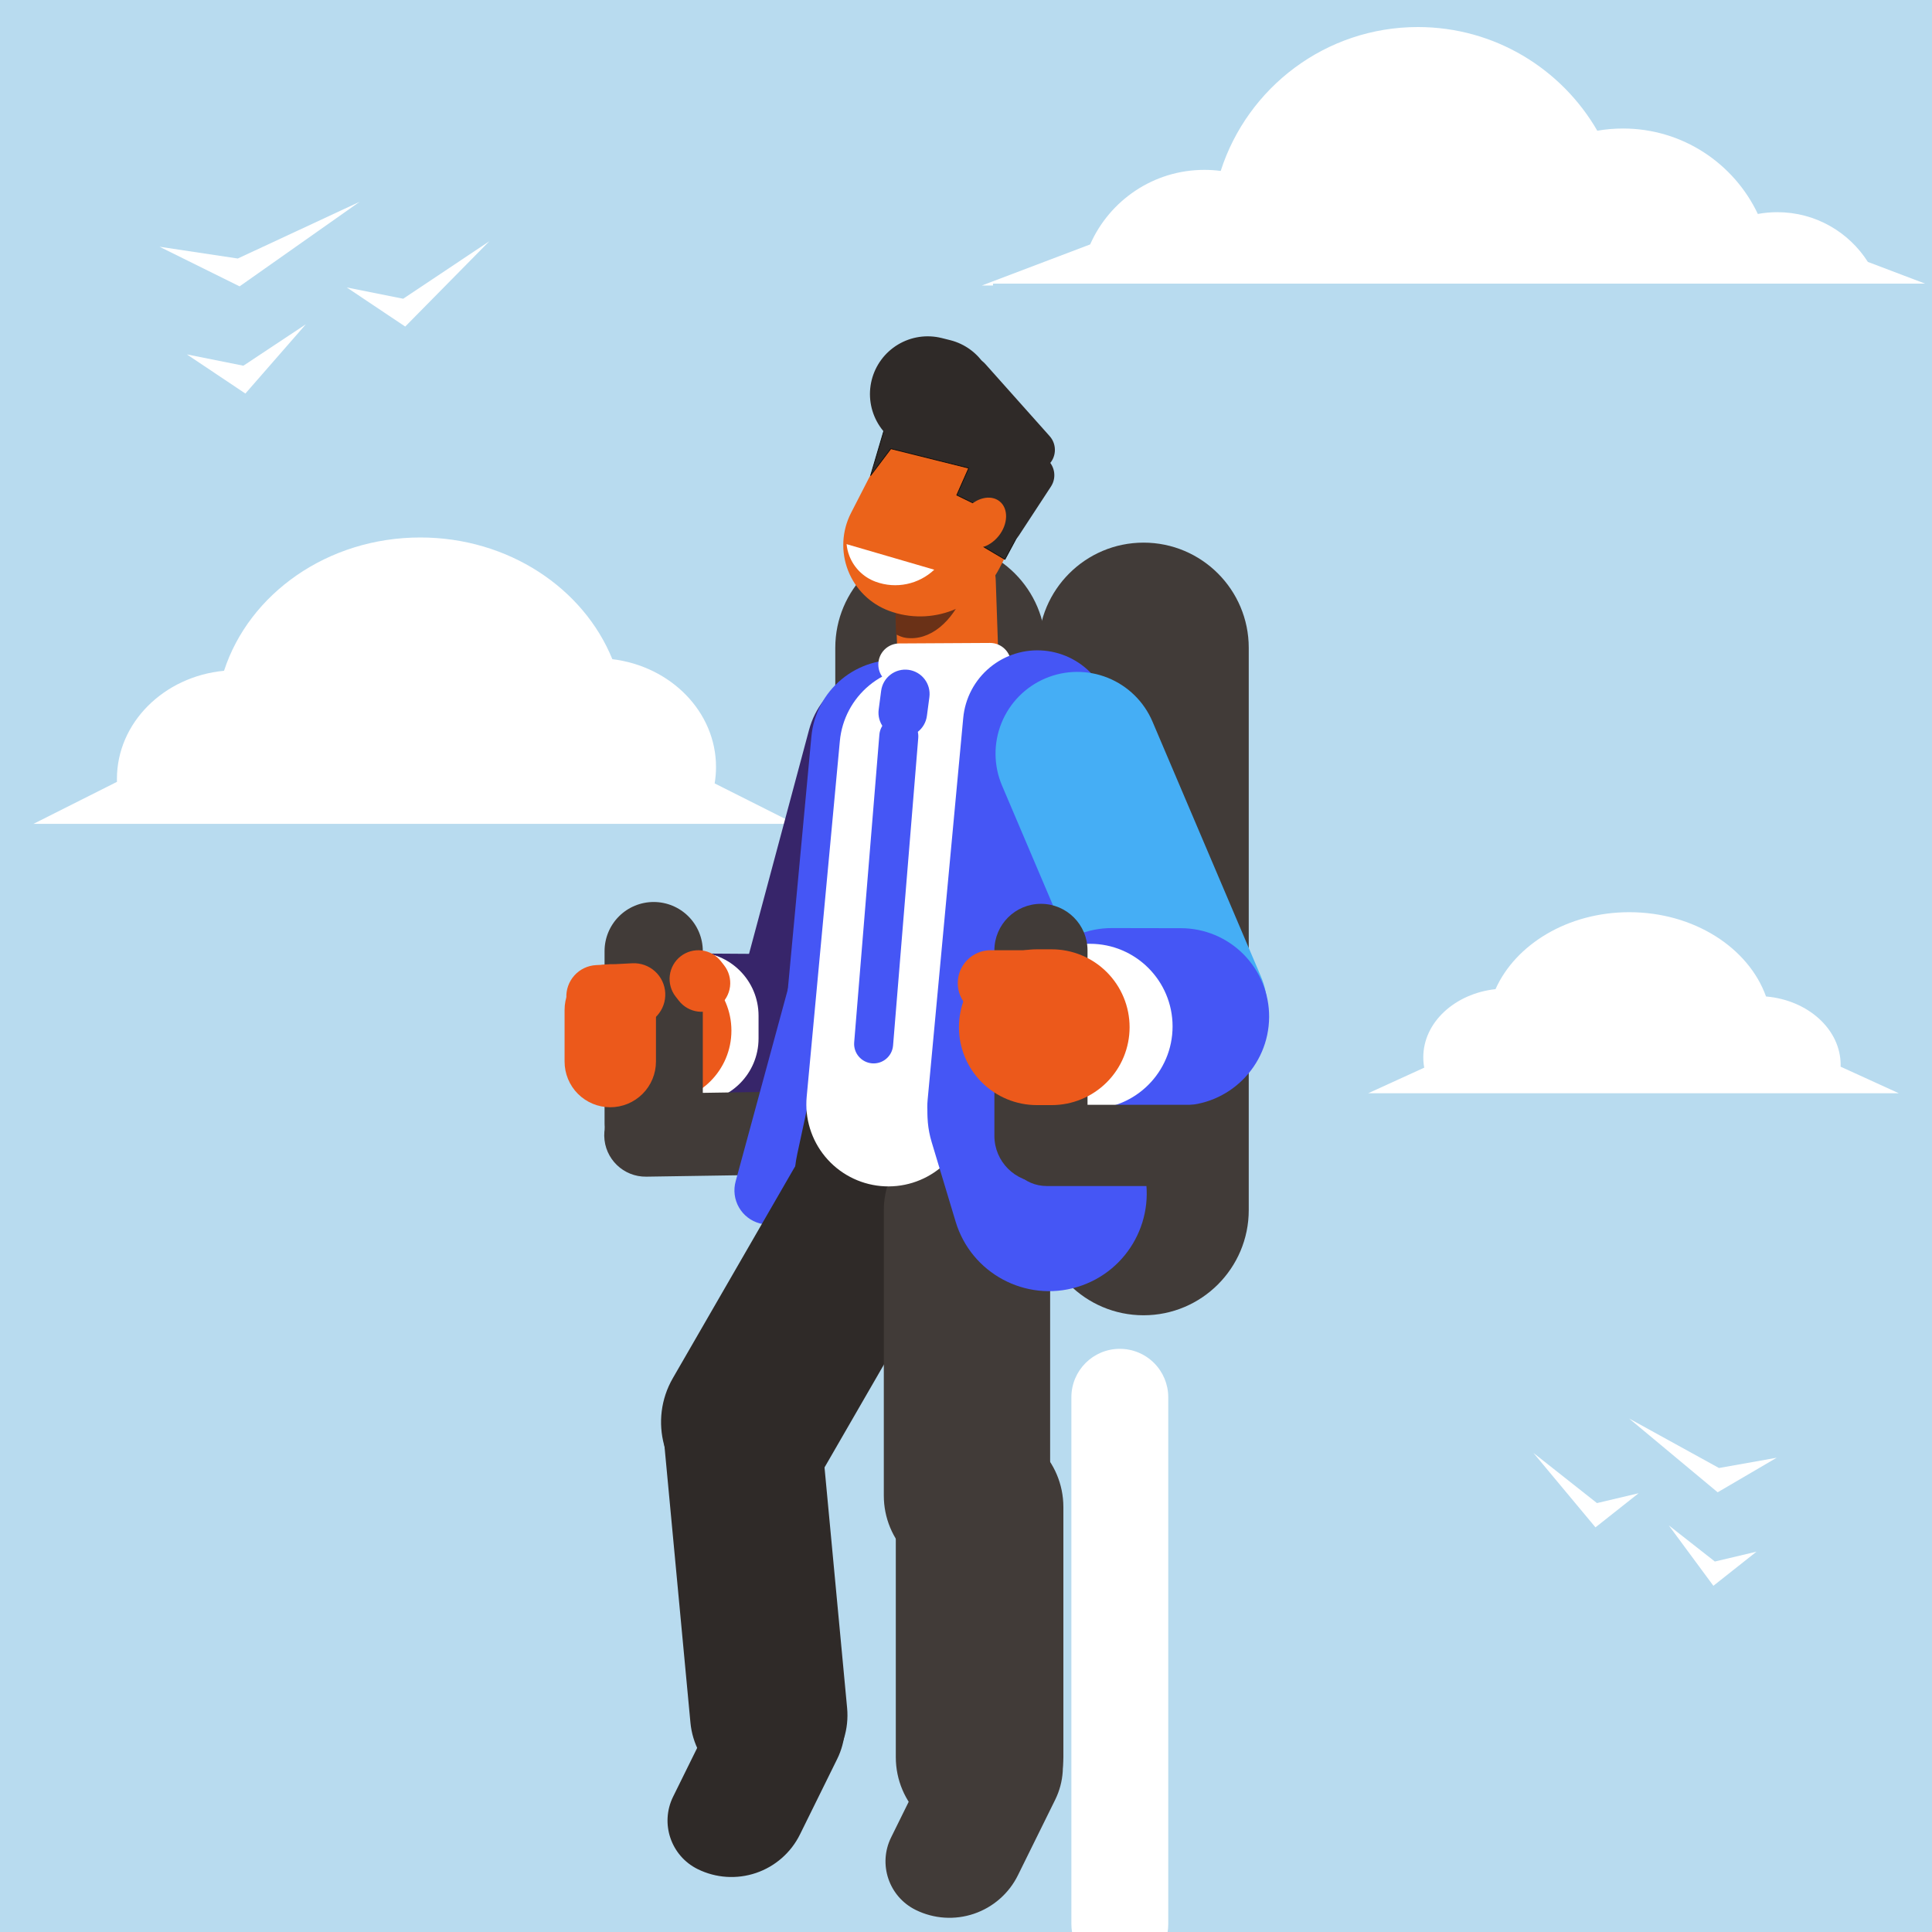
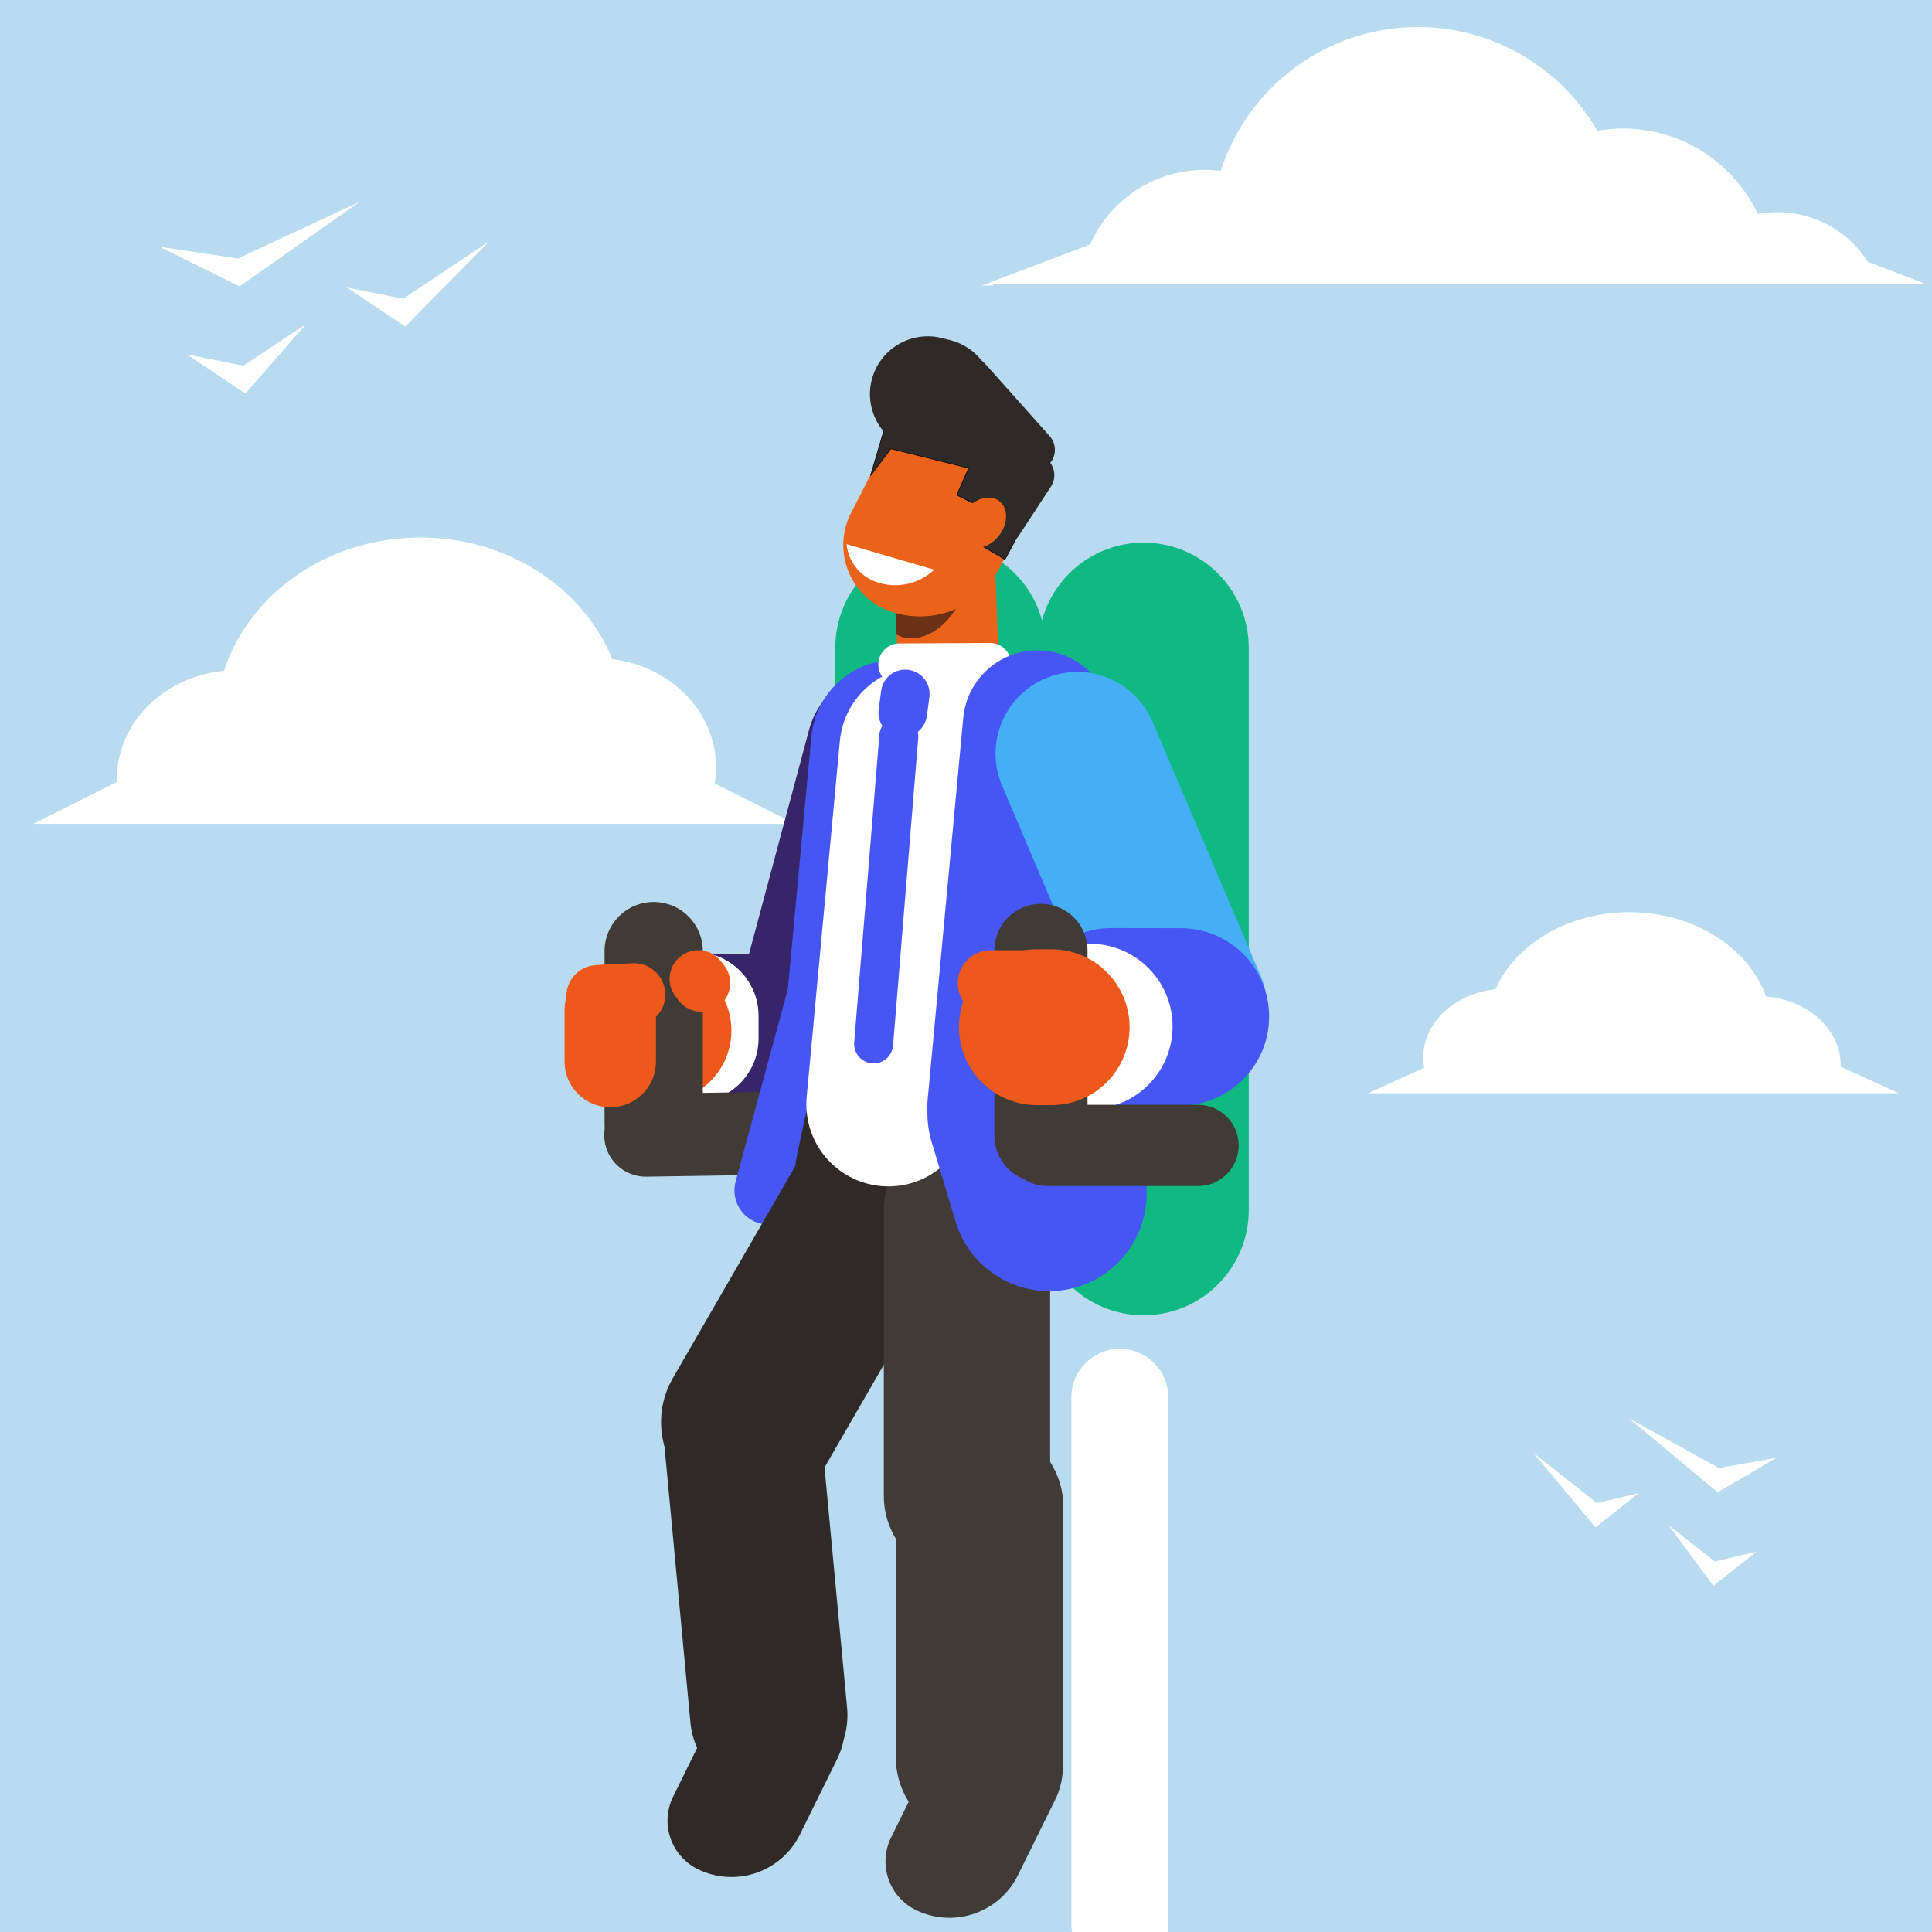
<svg xmlns="http://www.w3.org/2000/svg" version="1.1" id="svg1" width="664.973" height="664.973" viewBox="0 0 664.973 664.973">
  <defs id="defs1" />
  <g id="g1">
    <path id="path2" d="M 664.973,-0.004 H 0 V 664.972 H 664.973 V -0.004" style="fill:#b8dbef;fill-opacity:1;fill-rule:evenodd;stroke:none;stroke-width:0.133" />
    <path id="path3" d="M 54.913,84.927 82.465,98.561 123.794,69.449 81.839,88.98 54.913,84.927" style="fill:#ffffff;fill-opacity:1;fill-rule:evenodd;stroke:none;stroke-width:0.133" />
    <path id="path4" d="M 119.347,98.935 139.471,112.397 168.424,83.033 138.783,102.82 119.347,98.935" style="fill:#ffffff;fill-opacity:1;fill-rule:evenodd;stroke:none;stroke-width:0.133" />
    <path id="path5" d="M 64.331,121.989 84.456,135.452 105.269,111.615 83.768,125.876 64.331,121.989" style="fill:#ffffff;fill-opacity:1;fill-rule:evenodd;stroke:none;stroke-width:0.133" />
    <path id="path6" d="m 611.52,501.736 -20.324,11.895 -30.484,-25.399 30.947,17.04 19.861,-3.536" style="fill:#ffffff;fill-opacity:1;fill-rule:evenodd;stroke:none;stroke-width:0.133" />
    <path id="path7" d="m 563.992,513.956 -14.845,11.745 -21.355,-25.617 21.863,17.261 14.337,-3.389" style="fill:#ffffff;fill-opacity:1;fill-rule:evenodd;stroke:none;stroke-width:0.133" />
    <path id="path8" d="m 604.573,534.069 -14.845,11.745 -15.352,-20.795 15.86,12.44 14.337,-3.391" style="fill:#ffffff;fill-opacity:1;fill-rule:evenodd;stroke:none;stroke-width:0.133" />
    <path id="path9" d="m 341.781,98.273 h -3.853 l 37.293,-14.147 c 6.657,-15.104 21.765,-25.659 39.323,-25.659 1.904,0 3.779,0.124 5.613,0.364 9.2,-28.713 36.127,-49.523 67.873,-49.523 26.377,0 49.424,14.363 61.741,35.685 2.872,-0.5 5.832,-0.761 8.851,-0.761 20.485,0 38.187,12.035 46.405,29.411 2.18,-0.401 4.428,-0.612 6.723,-0.612 13.091,0 24.599,6.829 31.153,17.119 l 19.669,7.461 h -320.792 v 0.661" style="fill:#ffffff;fill-opacity:1;fill-rule:evenodd;stroke:none;stroke-width:0.133" />
    <path id="path10" d="m 11.511,283.565 28.746,-14.461 c -0.01,-0.331 -0.015,-0.661 -0.015,-0.995 0,-19.343 16.167,-35.279 36.869,-37.233 8.62,-26.511 35.618,-45.88 67.554,-45.88 30.305,0 56.167,17.444 66.095,41.887 20.132,2.441 35.684,18.135 35.684,37.107 0,1.92 -0.159,3.804 -0.467,5.648 l 27.687,13.928 H 11.511" style="fill:#ffffff;fill-opacity:1;fill-rule:evenodd;stroke:none;stroke-width:0.133" />
    <path id="path11" d="m 653.545,376.283 -20.024,-9.141 c 0.007,-0.207 0.008,-0.419 0.008,-0.628 0,-12.228 -11.261,-22.303 -25.683,-23.539 -6.005,-16.76 -24.815,-29.007 -47.061,-29.007 -21.111,0 -39.127,11.029 -46.043,26.481 -14.025,1.544 -24.86,11.465 -24.86,23.459 0,1.213 0.112,2.407 0.325,3.571 l -19.288,8.804 h 182.625" style="fill:#ffffff;fill-opacity:1;fill-rule:evenodd;stroke:none;stroke-width:0.133" />
    <g id="g85">
      <path id="path14" d="m 2767.37,0.012 h 246.73 c 1.11,6.598 1.66,13.379 1.66,20.289 0,300.34 0,1059.739 0,1360.079 0,33.17 -13.17,64.97 -36.62,88.41 -23.45,23.45 -55.25,36.62 -88.41,36.62 -0.01,0 -0.01,0 -0.01,0 -69.05,0 -125.04,-55.97 -125.04,-125.03 0,-300.34 0,-1059.739 0,-1360.079 0,-6.84 0.57,-13.629 1.69,-20.289" style="fill:#ffffff;fill-opacity:1;fill-rule:evenodd;stroke:none" transform="matrix(0.1333333,0,0,-0.1333333,0,664.9733)" />
      <path id="path16" d="m 2501.65,2992.36 c 30.58,114.11 -37.13,231.38 -151.23,261.96 v 0 c -114.11,30.57 -231.39,-37.14 -261.96,-151.24 -48.97,-182.77 -120.06,-448.05 -169.03,-630.81 -30.57,-114.11 37.14,-231.39 151.24,-261.96 v 0 c 114.1,-30.57 231.39,37.14 261.96,151.24 48.97,182.76 120.05,448.05 169.02,630.81" style="fill:#37256a;fill-opacity:1;fill-rule:evenodd;stroke:none" transform="matrix(0.1333333,0,0,-0.1333333,0,664.9733)" />
      <path id="path17" d="m 2078.64,2144.32 c 104.86,-0.7 190.43,83.77 191.12,188.63 v 0 c 0.69,104.87 -83.76,190.44 -188.62,191.13 -86.96,0.57 -189.78,1.24 -276.73,1.82 -104.87,0.68 -190.44,-83.76 -191.12,-188.63 v -0.01 c -0.7,-104.87 83.77,-190.44 188.62,-191.13 86.95,-0.57 189.76,-1.25 276.73,-1.81" style="fill:#37256a;fill-opacity:1;fill-rule:evenodd;stroke:none" transform="matrix(0.1333333,0,0,-0.1333333,0,664.9733)" />
      <path id="path18" d="m 1793.87,2142.34 c 90.73,0 164.27,73.55 164.27,164.27 0,19.42 0,39.23 0,58.65 0,90.72 -73.54,164.28 -164.27,164.28 0,0 0,0 -0.02,0 -90.72,0 -164.27,-73.56 -164.27,-164.28 0,-19.42 0,-39.23 0,-58.65 0,-90.72 73.55,-164.27 164.27,-164.27 0.02,0 0.02,0 0.02,0" style="fill:#ffffff;fill-opacity:1;fill-rule:evenodd;stroke:none" transform="matrix(0.1333333,0,0,-0.1333333,0,664.9733)" />
      <path id="path19" d="m 1703.45,2142.22 c 101.97,0 184.63,82.66 184.63,184.64 v 0 c 0,101.96 -82.66,184.63 -184.63,184.63 -17.1,0 -34.41,0 -51.51,0 -101.97,0 -184.63,-82.67 -184.63,-184.63 v 0 c 0,-101.98 82.66,-184.64 184.63,-184.64 17.1,0 34.41,0 51.51,0" style="fill:#ec591b;fill-opacity:1;fill-rule:evenodd;stroke:none" transform="matrix(0.1333333,0,0,-0.1333333,0,664.9733)" />
      <path id="path20" d="m 1560.63,2087.33 c 0,-33.63 13.36,-65.85 37.14,-89.63 23.76,-23.79 56.02,-37.15 89.66,-37.15 v 0 c 33.61,0 65.87,13.36 89.65,37.15 23.78,23.78 37.14,56 37.14,89.63 0,126.16 0,318.62 0,444.77 0,33.61 -13.36,65.86 -37.14,89.65 -23.78,23.77 -56.04,37.13 -89.65,37.13 v 0 c -33.64,0 -65.9,-13.36 -89.66,-37.13 -23.78,-23.79 -37.14,-56.04 -37.14,-89.65 0,-126.15 0,-318.61 0,-444.77" style="fill:#413b38;fill-opacity:1;fill-rule:evenodd;stroke:none" transform="matrix(0.1333333,0,0,-0.1333333,0,664.9733)" />
      <path id="path21" d="m 1462.08,2411.07 c 1.09,-21.43 10.64,-41.55 26.56,-55.93 15.92,-14.39 36.9,-21.85 58.33,-20.77 29.87,1.53 63.73,3.23 93.61,4.74 21.42,1.09 41.54,10.64 55.93,26.56 14.37,15.91 21.85,36.89 20.77,58.33 v 0 c -1.09,21.43 -10.64,41.55 -26.55,55.93 -15.93,14.38 -36.91,21.85 -58.33,20.76 -29.89,-1.51 -63.74,-3.22 -93.63,-4.73 -21.43,-1.09 -41.53,-10.65 -55.92,-26.56 -14.39,-15.91 -21.85,-36.9 -20.77,-58.32 0,0 0,0 0,-0.01" style="fill:#ec591b;fill-opacity:1;fill-rule:evenodd;stroke:none" transform="matrix(0.1333333,0,0,-0.1333333,0,664.9733)" />
      <path id="path22" d="m 1752.47,2403.97 c 12.1,-15.51 29.86,-25.56 49.38,-27.97 19.5,-2.41 39.18,3.02 54.68,15.12 0,0.01 0.01,0.01 0.01,0.01 15.49,12.1 25.55,29.85 27.96,49.37 2.41,19.52 -3.04,39.18 -15.12,54.69 -2.78,3.54 -5.56,7.11 -8.33,10.66 -12.09,15.49 -29.84,25.55 -49.36,27.96 -19.51,2.41 -39.19,-3.04 -54.68,-15.12 -0.01,-0.02 -0.01,-0.02 -0.01,-0.02 -15.51,-12.09 -25.56,-29.84 -27.97,-49.35 -2.42,-19.52 3.03,-39.19 15.13,-54.7 2.76,-3.54 5.54,-7.11 8.31,-10.65" style="fill:#ec591b;fill-opacity:1;fill-rule:evenodd;stroke:none" transform="matrix(0.1333333,0,0,-0.1333333,0,664.9733)" />
      <path id="path23" d="m 2218.1,1958.3 c 59.1,0.93 106.29,49.58 105.38,108.68 v 0.02 c -0.92,59.11 -49.59,106.28 -108.69,105.37 -145.47,-2.24 -404.13,-6.24 -549.62,-8.48 -59.11,-0.92 -106.28,-49.57 -105.38,-108.68 v 0 c 0.92,-59.13 49.59,-106.3 108.7,-105.38 145.47,2.24 404.13,6.23 549.61,8.47" style="fill:#413b38;fill-opacity:1;fill-rule:evenodd;stroke:none" transform="matrix(0.1333333,0,0,-0.1333333,0,664.9733)" />
-       <path id="battery1" d="m 3223.54,3315.02 c 0,149.86 -121.66,271.52 -271.52,271.52 -149.85,0 -271.52,-121.66 -271.52,-271.52 V 1863.56 c 0,-149.88 121.67,-271.53 271.52,-271.53 149.86,0 271.52,121.65 271.52,271.53 v 1451.46" style="fill:#413b38;fill-opacity:1;fill-rule:evenodd;stroke:none" transform="matrix(0.1333333,0,0,-0.1333333,0,664.9733)" />
-       <path id="battery2" d="m 2699.26,3315.02 c 0,149.86 -121.66,271.52 -271.52,271.52 -149.85,0 -271.52,-121.66 -271.52,-271.52 V 1863.56 c 0,-149.88 121.67,-271.53 271.52,-271.53 149.86,0 271.52,121.65 271.52,271.53 v 1451.46" style="fill:#413b38;fill-opacity:1;fill-rule:evenodd;stroke:none" transform="matrix(0.1333333,0,0,-0.1333333,0,664.9733)" />
+       <g id="g86">
+         <path id="battery1" d="m 3223.54,3315.02 c 0,149.86 -121.66,271.52 -271.52,271.52 -149.85,0 -271.52,-121.66 -271.52,-271.52 V 1863.56 c 0,-149.88 121.67,-271.53 271.52,-271.53 149.86,0 271.52,121.65 271.52,271.53 v 1451.46" style="fill:#10b981;fill-opacity:1;fill-rule:evenodd;stroke:none" transform="matrix(0.1333333,0,0,-0.1333333,0,664.9733)" />
+         <path id="battery2" d="m 2699.26,3315.02 c 0,149.86 -121.66,271.52 -271.52,271.52 -149.85,0 -271.52,-121.66 -271.52,-271.52 V 1863.56 c 0,-149.88 121.67,-271.53 271.52,-271.53 149.86,0 271.52,121.65 271.52,271.53 v 1451.46" style="fill:#10b981;fill-opacity:1;fill-rule:evenodd;stroke:none" transform="matrix(0.1333333,0,0,-0.1333333,0,664.9733)" />
+       </g>
      <path id="path26" d="m 2245.36,2539.89 c 6.14,22.57 3.06,46.64 -8.56,66.94 -11.62,20.29 -30.81,35.13 -53.38,41.26 0,0 0,0 -0.01,0 -22.56,6.13 -46.64,3.03 -66.93,-8.57 -20.28,-11.62 -35.13,-30.83 -41.25,-53.39 -42.73,-157.2 -133.56,-491.46 -176.28,-648.67 -6.14,-22.56 -3.04,-46.63 8.56,-66.92 11.63,-20.29 30.83,-35.13 53.39,-41.26 0,-0.01 0,-0.01 0,-0.01 22.56,-6.12 46.64,-3.05 66.93,8.57 20.29,11.62 35.13,30.82 41.27,53.38 42.71,157.22 133.55,491.47 176.26,648.67" style="fill:#4556f5;fill-opacity:1;fill-rule:evenodd;stroke:none" transform="matrix(0.1333333,0,0,-0.1333333,0,664.9733)" />
      <path id="path27" d="m 2442.15,1742.61 c 62.73,108.65 25.51,247.59 -83.15,310.31 v 0 c -108.64,62.73 -247.57,25.5 -310.31,-83.14 -91.69,-158.81 -220.06,-381.19 -311.76,-539.99 -62.73,-108.67 -25.5,-247.59 83.14,-310.32 0,-0.01 0,-0.01 0.01,-0.01 108.65,-62.72 247.58,-25.49 310.31,83.15 91.69,158.82 220.07,381.19 311.76,540" style="fill:#2f2a28;fill-opacity:1;fill-rule:evenodd;stroke:none" transform="matrix(0.1333333,0,0,-0.1333333,0,664.9733)" />
      <path id="path28" d="m 2116.31,1328.18 c -5.04,53.63 -31.17,103.07 -72.65,137.42 -41.49,34.36 -94.91,50.83 -148.56,45.8 v 0 c -53.63,-5.03 -103.06,-31.17 -137.42,-72.66 -34.36,-41.49 -50.82,-94.92 -45.79,-148.55 19.79,-210.75 50.62,-539.042 70.42,-749.788 5.04,-53.632 31.18,-103.05 72.66,-137.41 41.48,-34.383 94.92,-50.844 148.54,-45.812 0.02,0 0.02,0 0.02,0 53.63,5.05 103.05,31.179 137.41,72.66 34.36,41.492 50.84,94.93 45.81,148.551 -19.8,210.738 -50.65,539.049 -70.44,749.789" style="fill:#2f2a28;fill-opacity:1;fill-rule:evenodd;stroke:none" transform="matrix(0.1333333,0,0,-0.1333333,0,664.9733)" />
      <path id="path29" d="m 2512.56,2433.93 c -91.9,19.83 -187.9,2.34 -266.9,-48.6 -79,-50.94 -134.52,-131.18 -154.36,-223.08 -10.93,-50.61 -22.18,-102.73 -33.1,-153.33 -19.83,-91.89 -2.37,-187.9 48.58,-266.91 50.95,-78.99 131.2,-134.53 223.09,-154.36 v 0 c 91.9,-19.84 187.89,-2.35 266.9,48.6 79,50.95 134.53,131.18 154.37,223.08 10.92,50.6 22.18,102.73 33.1,153.33 19.83,91.88 2.35,187.9 -48.6,266.91 -50.94,79 -131.2,134.52 -223.07,154.36 -0.01,0 -0.01,0 -0.01,0" style="fill:#2f2a28;fill-opacity:1;fill-rule:evenodd;stroke:none" transform="matrix(0.1333333,0,0,-0.1333333,0,664.9733)" />
      <path id="path30" d="m 2710.82,1863.62 c 0,56.94 -22.62,111.54 -62.87,151.78 -40.25,40.26 -94.85,62.87 -151.8,62.87 v 0 c -56.92,0 -111.53,-22.61 -151.77,-62.87 -40.26,-40.24 -62.88,-94.84 -62.88,-151.78 0,-209.84 0,-527.54 0,-737.38 0,-56.93 22.62,-111.53 62.88,-151.791 40.24,-40.258 94.85,-62.879 151.77,-62.879 v 0 c 56.95,0 111.55,22.621 151.8,62.879 40.25,40.261 62.87,94.861 62.87,151.791 0,209.84 0,527.54 0,737.38" style="fill:#413b38;fill-opacity:1;fill-rule:evenodd;stroke:none" transform="matrix(0.1333333,0,0,-0.1333333,0,664.9733)" />
      <path id="path31" d="m 2745.03,1096.71 c 0,119.47 -96.84,216.31 -216.29,216.31 h -0.01 c -119.46,0 -216.29,-96.84 -216.29,-216.31 0,-187.569 0,-457.671 0,-645.241 0,-119.469 96.83,-216.297 216.29,-216.297 h 0.01 c 119.45,0 216.29,96.828 216.29,216.297 0,187.57 0,457.672 0,645.241" style="fill:#413b38;fill-opacity:1;fill-rule:evenodd;stroke:none" transform="matrix(0.1333333,0,0,-0.1333333,0,664.9733)" />
      <path id="path32" d="m 2723.89,341.449 c 22.6,45.832 26.08,98.77 9.67,147.153 -16.42,48.41 -51.39,88.289 -97.22,110.898 -67.59,33.352 -129.23,63.77 -129.23,63.77 0,0 -127.51,-258.438 -206.83,-419.211 -34.13,-69.18 -5.71,-152.93 63.46,-187.047 0,-0.012 0,-0.012 0,-0.012 46.88,-23.121 101.04,-26.691 150.53,-9.898 49.52,16.801 90.33,52.57 113.45,99.449 30.84,62.519 65.49,132.719 96.17,194.898" style="fill:#413b38;fill-opacity:1;fill-rule:evenodd;stroke:none" transform="matrix(0.1333333,0,0,-0.1333333,0,664.9733)" />
      <path id="path33" d="m 2161.21,446.762 c 22.6,45.82 26.09,98.75 9.67,147.14 -16.41,48.399 -51.39,88.289 -97.21,110.899 -67.59,33.359 -129.24,63.769 -129.24,63.769 0,0 -127.51,-258.429 -206.83,-419.211 -34.12,-69.179 -5.72,-152.918 63.45,-187.05 v 0 c 46.89,-23.149 101.05,-26.7 150.56,-9.911 49.49,16.793 90.3,52.571 113.44,99.454 30.84,62.519 65.48,132.707 96.16,194.91" style="fill:#2f2a28;fill-opacity:1;fill-rule:evenodd;stroke:none" transform="matrix(0.1333333,0,0,-0.1333333,0,664.9733)" />
      <path id="path34" d="m 2528.26,3045.82 c 5.37,57.51 -12.33,114.81 -49.21,159.26 -36.88,44.46 -89.9,72.45 -147.41,77.81 h -0.01 c -57.51,5.37 -114.78,-12.34 -159.25,-49.22 -44.46,-36.87 -72.44,-89.9 -77.81,-147.41 -18.07,-193.84 -44.42,-476.39 -62.49,-670.21 -5.36,-57.51 12.35,-114.81 49.21,-159.26 36.89,-44.46 89.91,-72.45 147.43,-77.82 v 0 c 57.51,-5.36 114.8,12.35 159.26,49.22 44.46,36.88 72.45,89.91 77.81,147.42 18.07,193.83 44.41,476.38 62.47,670.21" style="fill:#4556f5;fill-opacity:1;fill-rule:evenodd;stroke:none" transform="matrix(0.1333333,0,0,-0.1333333,0,664.9733)" />
      <path id="path35" d="m 2261.22,3127.33 c -24,-257.39 320,-987.62 320,-987.62 l 0.61,5.25 c 24,257.4 64.05,686.87 88.03,944.27 5.31,56.76 -11.16,113.21 -45.74,156.92 -34.57,43.7 -84.43,71.1 -138.62,76.15 v 0 c -54.2,5.05 -108.27,-12.66 -150.32,-49.21 -42.07,-36.57 -68.66,-89 -73.96,-145.76" style="fill:#ffffff;fill-opacity:1;fill-rule:evenodd;stroke:none" transform="matrix(0.1333333,0,0,-0.1333333,0,664.9733)" />
      <path id="path36" d="m 2589.86,3035.17 c 5.21,55.94 -12,111.67 -47.88,154.91 -35.86,43.24 -87.44,70.46 -143.37,75.68 -0.01,0 -0.01,0 -0.01,0 -55.93,5.21 -111.65,-12 -154.9,-47.87 -43.25,-35.88 -70.47,-87.45 -75.68,-143.39 -23.4,-250.94 -62.22,-667.37 -85.62,-918.31 -5.21,-55.93 12,-111.65 47.88,-154.9 35.86,-43.24 87.43,-70.46 143.38,-75.67 0,0 0,0 0.01,0 55.93,-5.23 111.64,12.01 154.88,47.87 43.26,35.87 70.48,87.44 75.7,143.38 23.4,250.94 62.21,667.37 85.61,918.3" style="fill:#ffffff;fill-opacity:1;fill-rule:evenodd;stroke:none" transform="matrix(0.1333333,0,0,-0.1333333,0,664.9733)" />
      <path id="path37" d="m 2570.44,3489.23 c -1.18,34.51 -16.03,67.12 -41.27,90.69 -25.24,23.56 -58.79,36.13 -93.31,34.94 v 0 c -34.51,-1.2 -67.12,-16.03 -90.69,-41.28 -23.54,-25.23 -36.12,-58.8 -34.94,-93.31 1.78,-51.39 3.82,-110.32 5.57,-161.72 1.2,-34.51 16.03,-67.13 41.27,-90.68 25.24,-23.57 58.81,-36.14 93.32,-34.95 0,0 0,0 0.01,0 34.49,1.19 67.12,16.04 90.67,41.28 23.57,25.24 36.13,58.8 34.94,93.3 -1.77,51.4 -3.79,110.34 -5.57,161.73" style="fill:#eb631a;fill-opacity:1;fill-rule:evenodd;stroke:none" transform="matrix(0.1333333,0,0,-0.1333333,0,664.9733)" />
      <path id="path38" d="m 2313.08,3349.67 c 8.46,-4.13 16.42,-7.74 25.42,-8.94 v 0 c 61.99,-8.31 120.24,40.63 152.21,120.64 -8.38,66.69 -46.19,115.26 -90.86,112.25 v 0 c -50.04,-3.35 -89.73,-70.18 -88.64,-149.24 l 1.87,-74.71" style="fill:#6a3117;fill-opacity:1;fill-rule:evenodd;stroke:none" transform="matrix(0.1333333,0,0,-0.1333333,0,664.9733)" />
      <path id="path39" d="m 2695.34,3745.18 -383.54,141.87 c 0,0 -59.55,-115.97 -114.96,-223.91 -23.67,-46.11 -26.46,-100.16 -7.67,-148.47 18.8,-48.3 57.39,-86.25 106.01,-104.23 v 0 c 109.5,-40.5 232,7.16 285.32,111.03 55.39,107.88 114.84,223.71 114.84,223.71" style="fill:#eb631a;fill-opacity:1;fill-rule:evenodd;stroke:none" transform="matrix(0.1333333,0,0,-0.1333333,0,664.9733)" />
      <path id="path40" d="m 2411.68,3516.65 -226.29,65.98 c 0.98,-10.39 3.41,-20.7 7.28,-30.62 11.94,-30.71 36.48,-54.84 67.4,-66.27 v 0 c 53.58,-19.82 112.07,-6.44 151.61,30.91" style="fill:#ffffff;fill-opacity:1;fill-rule:evenodd;stroke:none" transform="matrix(0.1333333,0,0,-0.1333333,0,664.9733)" />
      <path id="path41" d="m 2247.51,3759.83 42.25,142.92 32.62,47.09 118.18,-33.15 204.29,-71.84 58.38,-46.48 3.21,-46.22 -112.29,-208.93 -60.97,36.08 -11.89,104.87 -51.45,25.1 30.89,69.64 -201.11,50.16 -52.11,-69.24" style="fill:#2f2a28;fill-opacity:1;fill-rule:evenodd;stroke:none" transform="matrix(0.1333333,0,0,-0.1333333,0,664.9733)" />
      <path id="path42" d="m 2247.51,3759.83 42.25,142.92 32.62,47.09 118.18,-33.15 204.29,-71.84 58.38,-46.48 3.21,-46.22 -112.29,-208.93 -60.97,36.08 -11.89,104.87 -51.45,25.1 30.89,69.64 -201.11,50.16 z" style="fill:none;stroke:#100f0d;stroke-width:2.014;stroke-linecap:round;stroke-linejoin:round;stroke-miterlimit:10;stroke-dasharray:none;stroke-opacity:1" transform="matrix(0.1333333,0,0,-0.1333333,0,664.9733)" />
      <path id="path43" d="m 2691.98,3808.94 c -24.7,16.18 -57.85,9.26 -74.02,-15.45 -24.22,-36.99 -58.45,-89.29 -82.67,-126.29 -16.18,-24.7 -9.26,-57.85 15.44,-74.03 1.84,-1.2 3.68,-2.39 5.52,-3.6 24.7,-16.17 57.85,-9.26 74.02,15.45 24.22,37 58.45,89.29 82.68,126.29 16.17,24.72 9.26,57.85 -15.45,74.02 -1.84,1.2 -3.67,2.42 -5.52,3.61" style="fill:#2f2a28;fill-opacity:1;fill-rule:evenodd;stroke:none" transform="matrix(0.1333333,0,0,-0.1333333,0,664.9733)" />
      <path id="path44" d="m 2580.41,3693.13 c 23.3,-18.76 22.12,-58.94 -2.63,-89.65 -24.74,-30.72 -63.75,-40.42 -87.03,-21.66 -23.31,18.77 -22.13,58.93 2.62,89.66 24.75,30.71 63.74,40.42 87.04,21.65" style="fill:#eb631a;fill-opacity:1;fill-rule:evenodd;stroke:none" transform="matrix(0.1333333,0,0,-0.1333333,0,664.9733)" />
      <path id="path45" d="m 2705.26,3785.99 c 22.03,19.65 23.98,53.45 4.32,75.5 -44.83,50.29 -121.45,136.2 -166.3,186.49 -19.66,22.04 -53.44,23.97 -75.49,4.32 -17.05,-15.21 -36.93,-32.92 -53.98,-48.12 -22.04,-19.67 -23.97,-53.46 -4.32,-75.51 44.84,-50.28 121.46,-136.2 166.3,-186.49 19.65,-22.03 53.46,-23.98 75.49,-4.31 17.06,15.2 36.92,32.91 53.98,48.12" style="fill:#2f2a28;fill-opacity:1;fill-rule:evenodd;stroke:none" transform="matrix(0.1333333,0,0,-0.1333333,0,664.9733)" />
      <path id="path46" d="m 2561.17,3928.51 c 9.58,38.37 3.52,78.96 -16.85,112.87 -20.36,33.89 -53.37,58.31 -91.73,67.9 -7.22,1.79 -14.46,3.6 -21.67,5.4 -38.37,9.57 -78.98,3.52 -112.88,-16.86 -33.9,-20.36 -58.33,-53.36 -67.89,-91.73 v 0 c -9.58,-38.37 -3.51,-78.97 16.84,-112.87 20.37,-33.91 53.37,-58.33 91.74,-67.9 7.21,-1.8 14.47,-3.61 21.68,-5.41 38.36,-9.57 78.97,-3.51 112.87,16.86 33.9,20.36 58.32,53.36 67.89,91.73 v 0.01" style="fill:#2f2a28;fill-opacity:1;fill-rule:evenodd;stroke:none" transform="matrix(0.1333333,0,0,-0.1333333,0,664.9733)" />
      <path id="path47" d="m 2610.03,3273.59 c -0.09,14.42 -5.88,28.19 -16.13,38.33 -10.25,10.13 -24.09,15.78 -38.5,15.69 -64.08,-0.37 -170,-0.97 -234.08,-1.34 -14.41,-0.08 -28.19,-5.89 -38.32,-16.13 -10.12,-10.24 -15.78,-24.09 -15.69,-38.49 0,-0.02 0,-0.02 0,-0.02 0.08,-14.4 5.88,-28.19 16.12,-38.31 10.25,-10.14 24.1,-15.78 38.51,-15.7 64.09,0.37 170,0.97 234.09,1.34 14.4,0.08 28.18,5.89 38.32,16.14 10.11,10.23 15.76,24.09 15.68,38.49 v 0" style="fill:#ffffff;fill-opacity:1;fill-rule:evenodd;stroke:none" transform="matrix(0.1333333,0,0,-0.1333333,0,664.9733)" />
      <path id="path48" d="m 2575.65,3174.68 c 2.07,30.9 -8.22,61.35 -28.62,84.67 -20.37,23.32 -49.19,37.58 -80.09,39.65 -13.28,0.88 -26.82,1.79 -40.09,2.68 -30.9,2.08 -61.37,-8.21 -84.68,-28.61 -23.31,-20.38 -37.58,-49.2 -39.65,-80.1 v -0.01 c -2.06,-30.9 8.23,-61.35 28.62,-84.68 20.38,-23.3 49.19,-37.57 80.09,-39.64 13.28,-0.89 26.82,-1.79 40.1,-2.68 30.91,-2.07 61.37,8.22 84.69,28.61 23.3,20.38 37.56,49.2 39.63,80.1 0,0 0,0 0,0.01" style="fill:#ffffff;fill-opacity:1;fill-rule:evenodd;stroke:none" transform="matrix(0.1333333,0,0,-0.1333333,0,664.9733)" />
      <path id="path49" d="m 2869.38,3098.4 c 4.74,50.78 -10.87,101.35 -43.43,140.6 -32.55,39.25 -79.37,63.95 -130.14,68.69 v 0 c -50.77,4.74 -101.35,-10.89 -140.6,-43.45 -39.25,-32.55 -63.95,-79.36 -68.69,-130.13 -24.31,-260.81 -67.59,-725.08 -91.91,-985.87 -4.74,-50.76 10.89,-101.34 43.46,-140.59 32.55,-39.25 79.35,-63.95 130.12,-68.68 h 0.01 c 50.77,-4.74 101.34,10.89 140.59,43.43 39.25,32.56 63.96,79.38 68.69,130.15 24.33,260.79 67.61,725.06 91.9,985.85" style="fill:#4556f5;fill-opacity:1;fill-rule:evenodd;stroke:none" transform="matrix(0.1333333,0,0,-0.1333333,0,664.9733)" />
      <path id="path50" d="m 2887.53,2184.68 c -40.12,133.25 -180.68,208.77 -313.95,168.64 v 0 c -133.27,-40.14 -208.77,-180.68 -168.65,-313.95 20.09,-66.67 41.86,-139.03 61.95,-205.71 40.12,-133.26 180.68,-208.76 313.94,-168.64 v 0 c 133.26,40.13 208.76,180.69 168.65,313.96 -20.09,66.68 -41.86,139.02 -61.94,205.7" style="fill:#4556f5;fill-opacity:1;fill-rule:evenodd;stroke:none" transform="matrix(0.1333333,0,0,-0.1333333,0,664.9733)" />
      <path id="path51" d="m 2975.09,3124.46 c -21.91,51.5 -63.37,92.19 -115.3,113.11 -51.9,20.93 -109.99,20.38 -161.49,-1.54 0,0 0,0 -0.01,0 -51.48,-21.9 -92.18,-63.37 -113.1,-115.28 -20.92,-51.91 -20.38,-110 1.54,-161.51 79.73,-187.44 199.8,-469.68 279.54,-657.11 21.9,-51.49 63.38,-92.19 115.28,-113.12 51.91,-20.91 110.01,-20.36 161.52,1.55 v 0 c 51.49,21.9 92.18,63.37 113.09,115.28 20.93,51.91 20.38,110 -1.53,161.49 -79.74,187.45 -199.8,469.69 -279.54,657.13" style="fill:#45aef5;fill-opacity:1;fill-rule:evenodd;stroke:none" transform="matrix(0.1333333,0,0,-0.1333333,0,664.9733)" />
      <path id="path52" d="m 3045.6,2133.25 c 126.65,-0.23 229.67,101.91 230.55,228.54 v 0 c 0.42,60.64 -23.33,118.93 -66.02,162 -42.68,43.06 -100.76,67.33 -161.41,67.44 -58.09,0.11 -120.53,0.21 -178.63,0.33 -126.64,0.22 -229.67,-101.91 -230.56,-228.55 v 0 c -0.42,-60.63 23.34,-118.93 66.03,-161.99 42.68,-43.07 100.76,-67.34 161.4,-67.44 58.11,-0.11 120.53,-0.23 178.64,-0.33" style="fill:#4556f5;fill-opacity:1;fill-rule:evenodd;stroke:none" transform="matrix(0.1333333,0,0,-0.1333333,0,664.9733)" />
      <path id="path53" d="m 3026.9,2337.71 c 0,117.79 -95.49,213.28 -213.28,213.28 -5.12,0 -10.28,0 -15.41,0 -117.8,0 -213.28,-95.49 -213.28,-213.28 v 0 c 0,-117.79 95.48,-213.28 213.28,-213.28 5.13,0 10.29,0 15.41,0 117.79,0 213.28,95.49 213.28,213.28 v 0" style="fill:#ffffff;fill-opacity:1;fill-rule:evenodd;stroke:none" transform="matrix(0.1333333,0,0,-0.1333333,0,664.9733)" />
      <path id="path54" d="m 2345.1,3258.19 c -16.51,2.18 -33.21,-2.29 -46.41,-12.42 -13.22,-10.13 -21.87,-25.09 -24.05,-41.6 -2.07,-15.75 -4.31,-32.67 -6.38,-48.42 -2.2,-16.51 2.29,-33.2 12.42,-46.41 10.12,-13.22 25.1,-21.86 41.6,-24.05 v 0 c 16.51,-2.17 33.21,2.29 46.43,12.43 13.2,10.13 21.85,25.09 24.02,41.6 2.1,15.75 4.33,32.67 6.4,48.42 2.18,16.5 -2.29,33.2 -12.42,46.41 -10.14,13.22 -25.1,21.86 -41.6,24.04 -0.01,0 -0.01,0 -0.01,0" style="fill:#4556f5;fill-opacity:1;fill-rule:evenodd;stroke:none" transform="matrix(0.1333333,0,0,-0.1333333,0,664.9733)" />
      <path id="path55" d="m 2324.33,3136.79 c -27.71,2.27 -52.03,-18.35 -54.3,-46.06 -12.82,-156.91 -52.15,-637.18 -65.01,-794.09 -2.27,-27.71 18.37,-52.01 46.08,-54.28 v 0 c 27.71,-2.26 52.01,18.36 54.28,46.07 12.85,156.9 52.16,637.18 65.02,794.09 2.26,27.71 -18.36,52 -46.07,54.27 v 0" style="fill:#4556f5;fill-opacity:1;fill-rule:evenodd;stroke:none" transform="matrix(0.1333333,0,0,-0.1333333,0,664.9733)" />
      <path id="path56" d="m 3092.67,1925.66 c 57.91,0 104.86,46.95 104.86,104.85 v 0 c 0,57.91 -46.95,104.86 -104.86,104.86 -109.71,0 -280.91,0 -390.62,0 -57.9,0 -104.85,-46.95 -104.85,-104.86 v 0 c 0,-57.9 46.95,-104.85 104.85,-104.85 109.71,0 280.91,0 390.62,0" style="fill:#413b38;fill-opacity:1;fill-rule:evenodd;stroke:none" transform="matrix(0.1333333,0,0,-0.1333333,0,664.9733)" />
      <path id="path57" d="m 2566.93,2055.32 c 0,-66.39 53.83,-120.21 120.21,-120.21 v 0 c 66.4,0 120.21,53.82 120.21,120.21 0,132.89 0,345.73 0,478.61 0,66.39 -53.81,120.22 -120.21,120.22 v 0 c -66.38,0 -120.21,-53.83 -120.21,-120.22 0,-132.88 0,-345.72 0,-478.61" style="fill:#413b38;fill-opacity:1;fill-rule:evenodd;stroke:none" transform="matrix(0.1333333,0,0,-0.1333333,0,664.9733)" />
      <path id="path58" d="m 2714.87,2134.56 c 53.33,0 104.49,21.2 142.19,58.91 37.73,37.7 58.9,88.86 58.9,142.19 v 0 c 0,53.33 -21.17,104.48 -58.9,142.18 -37.7,37.72 -88.86,58.89 -142.19,58.89 -12.75,0 -25.59,0 -38.35,0 -53.33,0 -104.47,-21.17 -142.18,-58.89 -37.71,-37.7 -58.9,-88.85 -58.9,-142.18 v 0 c 0,-53.33 21.19,-104.49 58.9,-142.19 37.71,-37.71 88.85,-58.91 142.18,-58.91 12.76,0 25.6,0 38.35,0" style="fill:#ec591b;fill-opacity:1;fill-rule:evenodd;stroke:none" transform="matrix(0.1333333,0,0,-0.1333333,0,664.9733)" />
      <path id="path59" d="m 2729.39,2364.52 c 46.91,0 84.95,38.02 84.95,84.93 v 0.01 c 0,46.91 -38.04,84.95 -84.95,84.95 -52.47,0 -119.59,0 -172.07,0 -46.91,0 -84.93,-38.04 -84.93,-84.95 v -0.01 c 0,-46.91 38.02,-84.93 84.93,-84.93 52.48,0 119.6,0 172.07,0" style="fill:#ec591b;fill-opacity:1;fill-rule:evenodd;stroke:none" transform="matrix(0.1333333,0,0,-0.1333333,0,664.9733)" />
      <path id="path60" d="m 1575.35,2129 c 31.27,0 61.28,12.44 83.4,34.55 22.11,22.11 34.55,52.11 34.55,83.39 0,42.63 0,90.75 0,133.38 0,31.28 -12.44,61.28 -34.55,83.41 -22.12,22.11 -52.13,34.54 -83.4,34.54 v 0 c -31.28,0 -61.28,-12.43 -83.41,-34.54 -22.12,-22.13 -34.53,-52.13 -34.53,-83.41 0,-42.63 0,-90.75 0,-133.38 0,-31.28 12.41,-61.28 34.53,-83.39 22.13,-22.11 52.13,-34.55 83.41,-34.55 v 0" style="fill:#ec591b;fill-opacity:1;fill-rule:evenodd;stroke:none" transform="matrix(0.1333333,0,0,-0.1333333,0,664.9733)" />
+       <rect style="fill:none;fill-opacity:1;stroke-width:44.624;stroke-linecap:round;stroke-linejoin:round" id="rect86" width="295.915" height="357.028" x="205.415" y="77.7" />
    </g>
  </g>
</svg>
